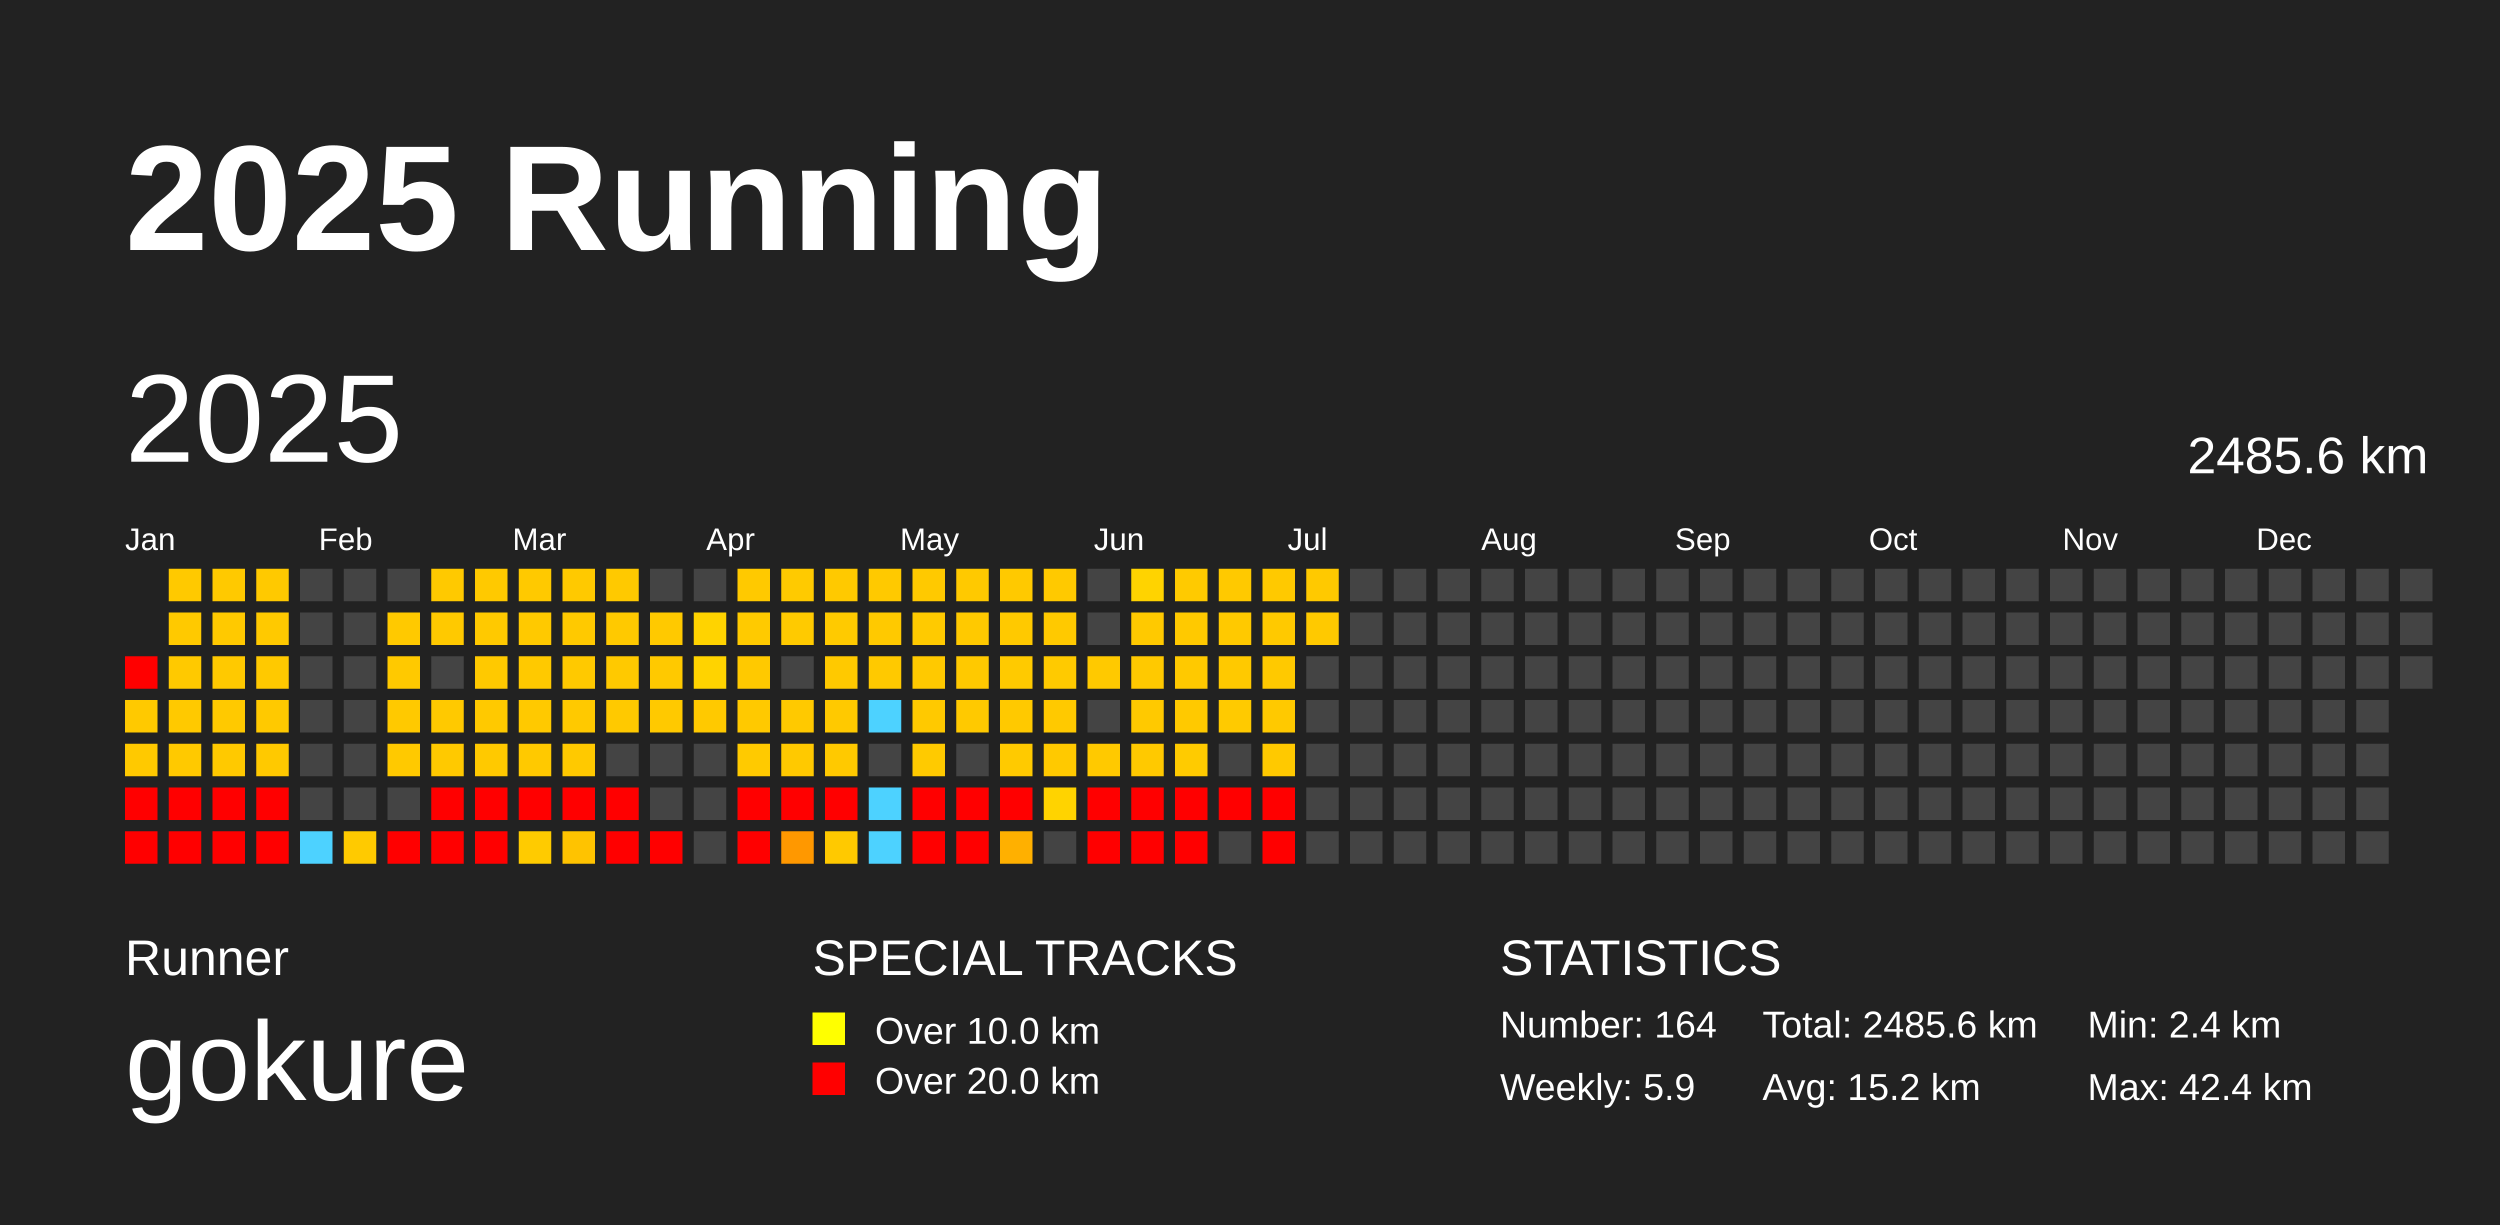
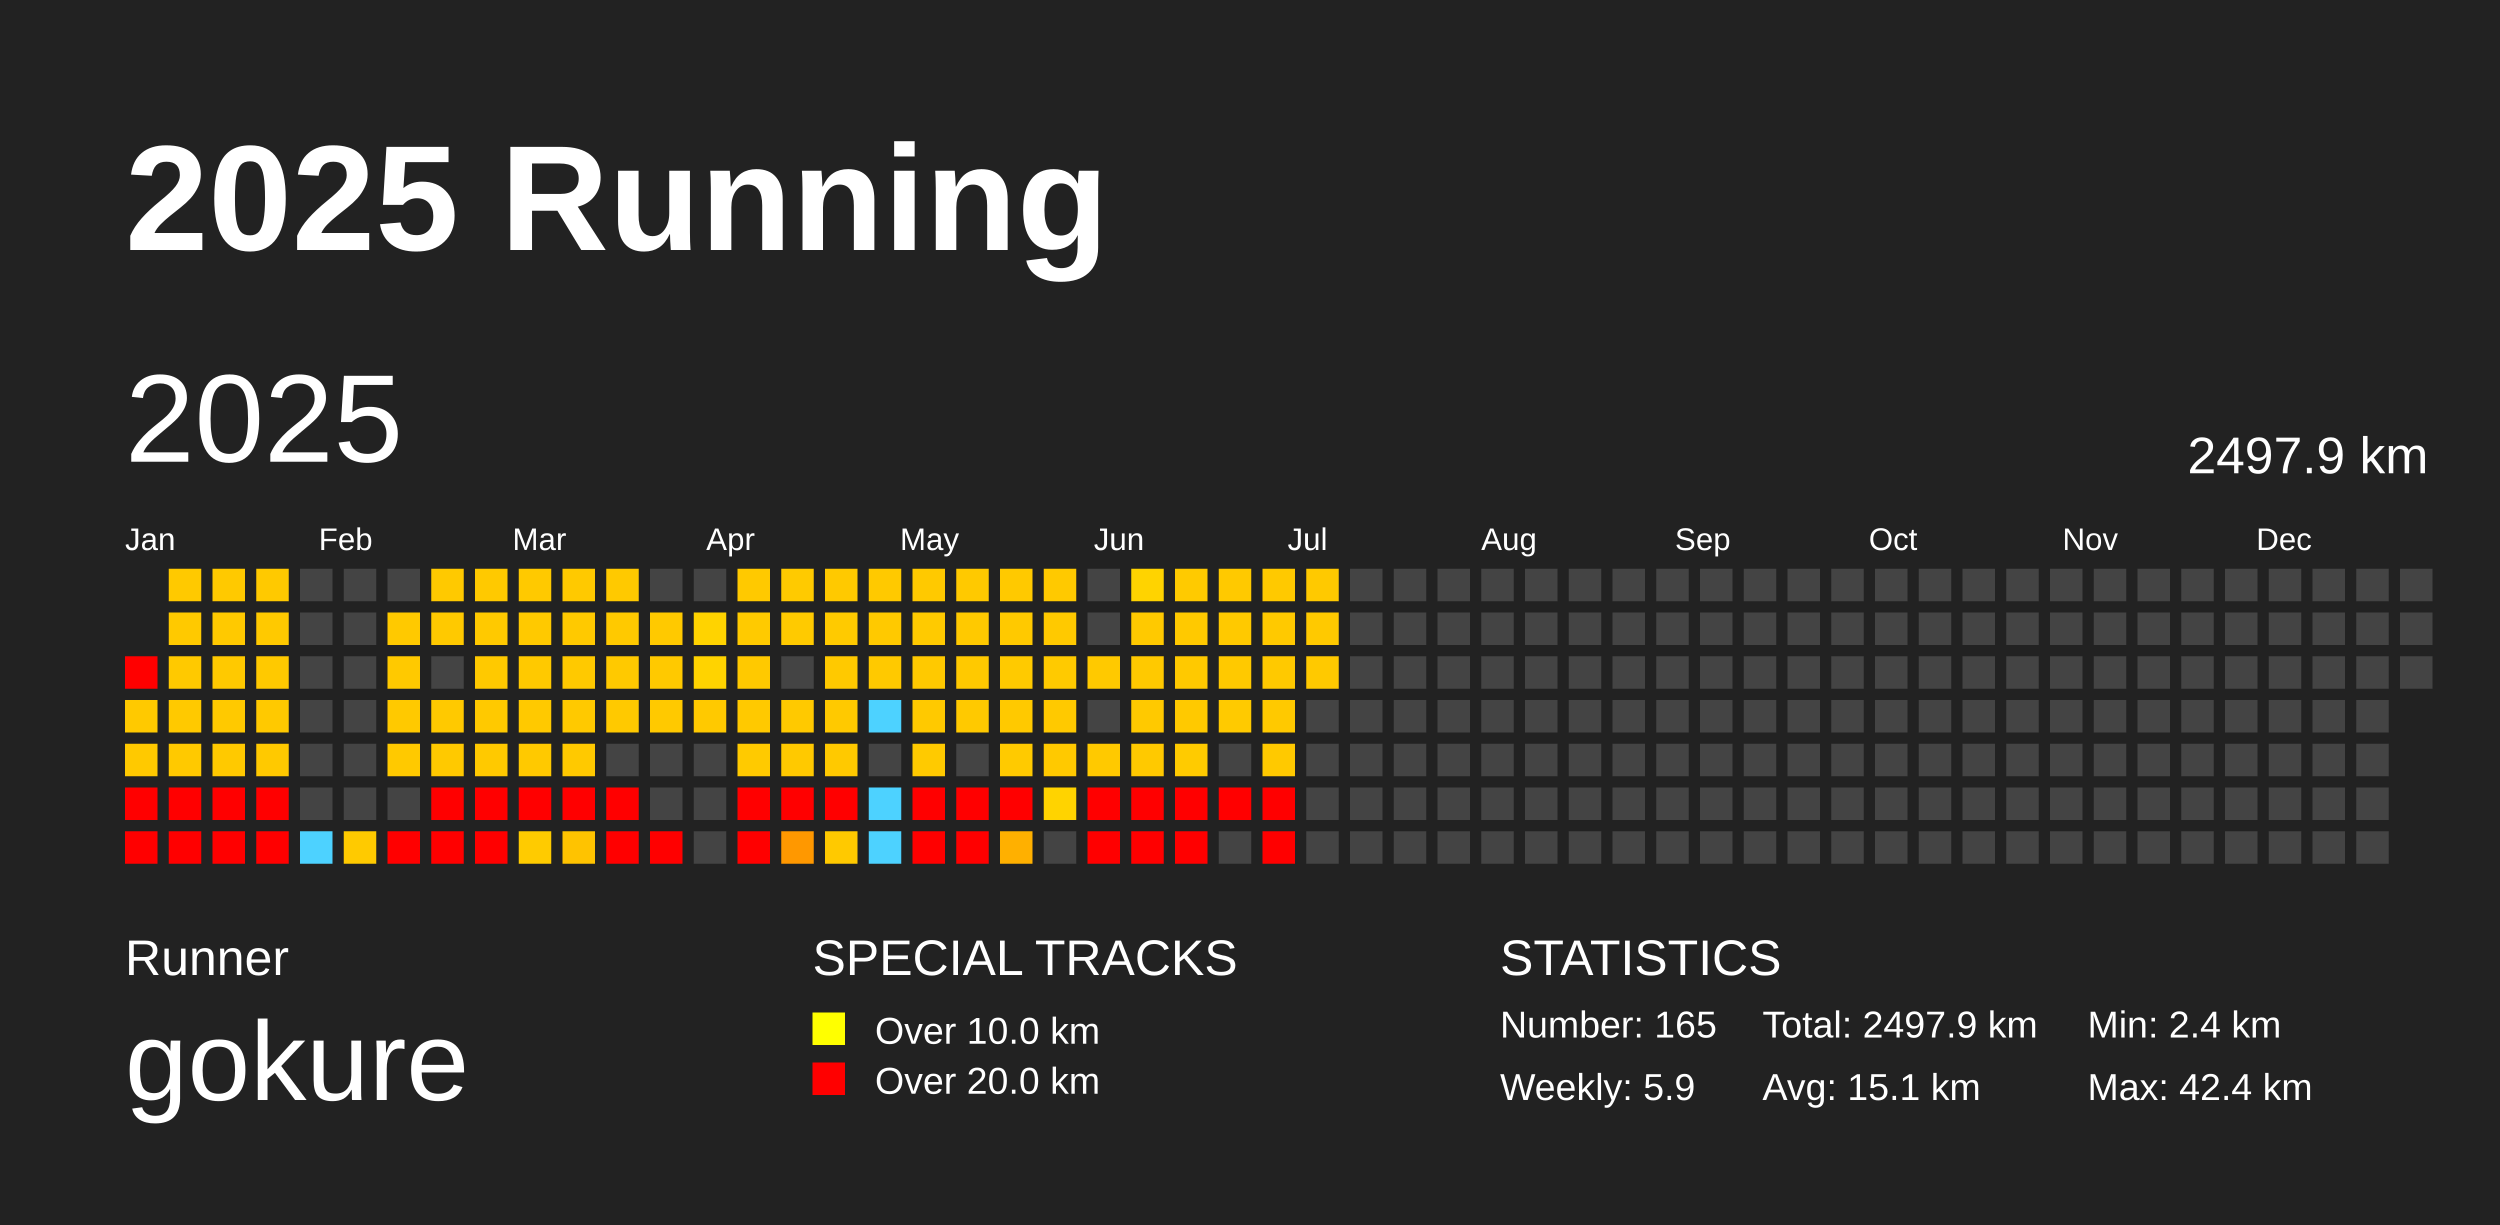
<svg xmlns="http://www.w3.org/2000/svg" baseProfile="full" height="98mm" version="1.1" viewBox="0,0,200,98" width="200mm">
  <defs />
  <rect fill="#222222" height="98" width="200" x="0" y="0" />
  <text fill="#FFFFFF" style="font-size:12px; font-family:Arial; font-weight:bold;" x="10" y="20">2025 Running</text>
  <text fill="#FFFFFF" style="font-size:4px; font-family:Arial" x="10" y="78">Runner</text>
  <text fill="#FFFFFF" style="font-size:9px; font-family:Arial" x="10" y="88">gokure</text>
  <text fill="#FFFFFF" style="font-size:4px; font-family:Arial" x="65" y="78">SPECIAL TRACKS</text>
  <rect fill="yellow" height="2.6" width="2.6" x="65" y="81" />
  <text fill="#FFFFFF" style="font-size:3px; font-family:Arial" x="70" y="83.5">Over 10.0 km</text>
  <rect fill="red" height="2.6" width="2.6" x="65" y="85" />
  <text fill="#FFFFFF" style="font-size:3px; font-family:Arial" x="70" y="87.5">Over 20.0 km</text>
  <text fill="#FFFFFF" style="font-size:4px; font-family:Arial" x="120" y="78">STATISTICS</text>
-   <text fill="#FFFFFF" style="font-size:3px; font-family:Arial" x="120" y="83">Number: 164</text>
+   <text fill="#FFFFFF" style="font-size:3px; font-family:Arial" x="120" y="83">Number: 165</text>
  <text fill="#FFFFFF" style="font-size:3px; font-family:Arial" x="120" y="88">Weekly: 5.9</text>
-   <text fill="#FFFFFF" style="font-size:3px; font-family:Arial" x="141" y="83">Total: 2485.6 km</text>
-   <text fill="#FFFFFF" style="font-size:3px; font-family:Arial" x="141" y="88">Avg: 15.2 km</text>
+   <text fill="#FFFFFF" style="font-size:3px; font-family:Arial" x="141" y="83">Total: 2497.9 km</text>
+   <text fill="#FFFFFF" style="font-size:3px; font-family:Arial" x="141" y="88">Avg: 15.1 km</text>
  <text fill="#FFFFFF" style="font-size:3px; font-family:Arial" x="167" y="83">Min: 2.4 km</text>
  <text fill="#FFFFFF" style="font-size:3px; font-family:Arial" x="167" y="88">Max: 42.4 km</text>
  <text dominant-baseline="hanging" fill="#FFFFFF" style="font-size:10.0px; font-family:Arial;" x="10" y="30">2025</text>
-   <text dominant-baseline="hanging" fill="#FFFFFF" style="font-size:4.125px; font-family:Arial;" x="175" y="35">2485.6 km</text>
+   <text dominant-baseline="hanging" fill="#FFFFFF" style="font-size:4.125px; font-family:Arial;" x="175" y="35">2497.9 km</text>
  <text fill="#FFFFFF" style="font-size:2.5px; font-family:Arial" x="10.0" y="44">Jan</text>
  <text fill="#FFFFFF" style="font-size:2.5px; font-family:Arial" x="25.5" y="44">Feb</text>
  <text fill="#FFFFFF" style="font-size:2.5px; font-family:Arial" x="41.0" y="44">Mar</text>
  <text fill="#FFFFFF" style="font-size:2.5px; font-family:Arial" x="56.5" y="44">Apr</text>
  <text fill="#FFFFFF" style="font-size:2.5px; font-family:Arial" x="72.0" y="44">May</text>
  <text fill="#FFFFFF" style="font-size:2.5px; font-family:Arial" x="87.5" y="44">Jun</text>
  <text fill="#FFFFFF" style="font-size:2.5px; font-family:Arial" x="103.0" y="44">Jul</text>
  <text fill="#FFFFFF" style="font-size:2.5px; font-family:Arial" x="118.5" y="44">Aug</text>
  <text fill="#FFFFFF" style="font-size:2.5px; font-family:Arial" x="134.0" y="44">Sep</text>
  <text fill="#FFFFFF" style="font-size:2.5px; font-family:Arial" x="149.5" y="44">Oct</text>
  <text fill="#FFFFFF" style="font-size:2.5px; font-family:Arial" x="165.0" y="44">Nov</text>
  <text fill="#FFFFFF" style="font-size:2.5px; font-family:Arial" x="180.5" y="44">Dec</text>
  <rect fill="red" height="2.6" width="2.6" x="10.0" y="52.5" />
  <rect fill="#ffc900" height="2.6" width="2.6" x="10.0" y="56.0" />
  <rect fill="#ffc900" height="2.6" width="2.6" x="10.0" y="59.5" />
  <rect fill="red" height="2.6" width="2.6" x="10.0" y="63.0" />
  <rect fill="red" height="2.6" width="2.6" x="10.0" y="66.5" />
  <rect fill="#ffc900" height="2.6" width="2.6" x="13.5" y="45.5" />
  <rect fill="#ffc900" height="2.6" width="2.6" x="13.5" y="49.0" />
  <rect fill="#ffc900" height="2.6" width="2.6" x="13.5" y="52.5" />
  <rect fill="#ffc900" height="2.6" width="2.6" x="13.5" y="56.0" />
  <rect fill="#ffc900" height="2.6" width="2.6" x="13.5" y="59.5" />
  <rect fill="red" height="2.6" width="2.6" x="13.5" y="63.0" />
  <rect fill="red" height="2.6" width="2.6" x="13.5" y="66.5" />
  <rect fill="#ffc900" height="2.6" width="2.6" x="17.0" y="45.5" />
  <rect fill="#ffc900" height="2.6" width="2.6" x="17.0" y="49.0" />
  <rect fill="#ffc900" height="2.6" width="2.6" x="17.0" y="52.5" />
  <rect fill="#ffc900" height="2.6" width="2.6" x="17.0" y="56.0" />
  <rect fill="#ffc900" height="2.6" width="2.6" x="17.0" y="59.5" />
  <rect fill="red" height="2.6" width="2.6" x="17.0" y="63.0" />
  <rect fill="red" height="2.6" width="2.6" x="17.0" y="66.5" />
  <rect fill="#ffc900" height="2.6" width="2.6" x="20.5" y="45.5" />
  <rect fill="#ffc900" height="2.6" width="2.6" x="20.5" y="49.0" />
  <rect fill="#ffc900" height="2.6" width="2.6" x="20.5" y="52.5" />
  <rect fill="#ffc900" height="2.6" width="2.6" x="20.5" y="56.0" />
  <rect fill="#ffc900" height="2.6" width="2.6" x="20.5" y="59.5" />
  <rect fill="red" height="2.6" width="2.6" x="20.5" y="63.0" />
  <rect fill="red" height="2.6" width="2.6" x="20.5" y="66.5" />
  <rect fill="#444444" height="2.6" width="2.6" x="24.0" y="45.5" />
  <rect fill="#444444" height="2.6" width="2.6" x="24.0" y="49.0" />
  <rect fill="#444444" height="2.6" width="2.6" x="24.0" y="52.5" />
  <rect fill="#444444" height="2.6" width="2.6" x="24.0" y="56.0" />
  <rect fill="#444444" height="2.6" width="2.6" x="24.0" y="59.5" />
  <rect fill="#444444" height="2.6" width="2.6" x="24.0" y="63.0" />
  <rect fill="#4dd2ff" height="2.6" width="2.6" x="24.0" y="66.5" />
  <rect fill="#444444" height="2.6" width="2.6" x="27.5" y="45.5" />
  <rect fill="#444444" height="2.6" width="2.6" x="27.5" y="49.0" />
  <rect fill="#444444" height="2.6" width="2.6" x="27.5" y="52.5" />
  <rect fill="#444444" height="2.6" width="2.6" x="27.5" y="56.0" />
  <rect fill="#444444" height="2.6" width="2.6" x="27.5" y="59.5" />
  <rect fill="#444444" height="2.6" width="2.6" x="27.5" y="63.0" />
  <rect fill="#ffca00" height="2.6" width="2.6" x="27.5" y="66.5" />
  <rect fill="#444444" height="2.6" width="2.6" x="31.0" y="45.5" />
  <rect fill="#ffc900" height="2.6" width="2.6" x="31.0" y="49.0" />
  <rect fill="#ffc900" height="2.6" width="2.6" x="31.0" y="52.5" />
  <rect fill="#ffc900" height="2.6" width="2.6" x="31.0" y="56.0" />
  <rect fill="#ffc900" height="2.6" width="2.6" x="31.0" y="59.5" />
  <rect fill="#444444" height="2.6" width="2.6" x="31.0" y="63.0" />
  <rect fill="red" height="2.6" width="2.6" x="31.0" y="66.5" />
  <rect fill="#ffc900" height="2.6" width="2.6" x="34.5" y="45.5" />
  <rect fill="#ffc900" height="2.6" width="2.6" x="34.5" y="49.0" />
  <rect fill="#444444" height="2.6" width="2.6" x="34.5" y="52.5" />
  <rect fill="#ffc900" height="2.6" width="2.6" x="34.5" y="56.0" />
  <rect fill="#ffc900" height="2.6" width="2.6" x="34.5" y="59.5" />
  <rect fill="red" height="2.6" width="2.6" x="34.5" y="63.0" />
  <rect fill="red" height="2.6" width="2.6" x="34.5" y="66.5" />
  <rect fill="#ffc900" height="2.6" width="2.6" x="38.0" y="45.5" />
  <rect fill="#ffc900" height="2.6" width="2.6" x="38.0" y="49.0" />
  <rect fill="#ffc900" height="2.6" width="2.6" x="38.0" y="52.5" />
  <rect fill="#ffc900" height="2.6" width="2.6" x="38.0" y="56.0" />
  <rect fill="#ffc900" height="2.6" width="2.6" x="38.0" y="59.5" />
  <rect fill="red" height="2.6" width="2.6" x="38.0" y="63.0" />
  <rect fill="red" height="2.6" width="2.6" x="38.0" y="66.5" />
  <rect fill="#ffc900" height="2.6" width="2.6" x="41.5" y="45.5" />
  <rect fill="#ffc900" height="2.6" width="2.6" x="41.5" y="49.0" />
  <rect fill="#ffc900" height="2.6" width="2.6" x="41.5" y="52.5" />
  <rect fill="#ffc900" height="2.6" width="2.6" x="41.5" y="56.0" />
  <rect fill="#ffc900" height="2.6" width="2.6" x="41.5" y="59.5" />
  <rect fill="red" height="2.6" width="2.6" x="41.5" y="63.0" />
  <rect fill="#ffcb00" height="2.6" width="2.6" x="41.5" y="66.5" />
  <rect fill="#ffc900" height="2.6" width="2.6" x="45.0" y="45.5" />
  <rect fill="#ffc900" height="2.6" width="2.6" x="45.0" y="49.0" />
  <rect fill="#ffc900" height="2.6" width="2.6" x="45.0" y="52.5" />
  <rect fill="#ffc900" height="2.6" width="2.6" x="45.0" y="56.0" />
  <rect fill="#ffc900" height="2.6" width="2.6" x="45.0" y="59.5" />
  <rect fill="red" height="2.6" width="2.6" x="45.0" y="63.0" />
  <rect fill="#ffc300" height="2.6" width="2.6" x="45.0" y="66.5" />
  <rect fill="#ffc900" height="2.6" width="2.6" x="48.5" y="45.5" />
  <rect fill="#ffc900" height="2.6" width="2.6" x="48.5" y="49.0" />
  <rect fill="#ffc900" height="2.6" width="2.6" x="48.5" y="52.5" />
  <rect fill="#ffc900" height="2.6" width="2.6" x="48.5" y="56.0" />
  <rect fill="#444444" height="2.6" width="2.6" x="48.5" y="59.5" />
  <rect fill="red" height="2.6" width="2.6" x="48.5" y="63.0" />
  <rect fill="red" height="2.6" width="2.6" x="48.5" y="66.5" />
  <rect fill="#444444" height="2.6" width="2.6" x="52.0" y="45.5" />
  <rect fill="#ffc900" height="2.6" width="2.6" x="52.0" y="49.0" />
  <rect fill="#ffc900" height="2.6" width="2.6" x="52.0" y="52.5" />
  <rect fill="#ffc900" height="2.6" width="2.6" x="52.0" y="56.0" />
  <rect fill="#444444" height="2.6" width="2.6" x="52.0" y="59.5" />
  <rect fill="#444444" height="2.6" width="2.6" x="52.0" y="63.0" />
  <rect fill="red" height="2.6" width="2.6" x="52.0" y="66.5" />
  <rect fill="#444444" height="2.6" width="2.6" x="55.5" y="45.5" />
  <rect fill="#ffd300" height="2.6" width="2.6" x="55.5" y="49.0" />
  <rect fill="#ffd300" height="2.6" width="2.6" x="55.5" y="52.5" />
  <rect fill="#ffc900" height="2.6" width="2.6" x="55.5" y="56.0" />
  <rect fill="#444444" height="2.6" width="2.6" x="55.5" y="59.5" />
  <rect fill="#444444" height="2.6" width="2.6" x="55.5" y="63.0" />
  <rect fill="#444444" height="2.6" width="2.6" x="55.5" y="66.5" />
  <rect fill="#ffc900" height="2.6" width="2.6" x="59.0" y="45.5" />
  <rect fill="#ffca00" height="2.6" width="2.6" x="59.0" y="49.0" />
  <rect fill="#ffc900" height="2.6" width="2.6" x="59.0" y="52.5" />
  <rect fill="#ffc900" height="2.6" width="2.6" x="59.0" y="56.0" />
  <rect fill="#ffca00" height="2.6" width="2.6" x="59.0" y="59.5" />
  <rect fill="red" height="2.6" width="2.6" x="59.0" y="63.0" />
  <rect fill="red" height="2.6" width="2.6" x="59.0" y="66.5" />
  <rect fill="#ffca00" height="2.6" width="2.6" x="62.5" y="45.5" />
  <rect fill="#ffca00" height="2.6" width="2.6" x="62.5" y="49.0" />
  <rect fill="#444444" height="2.6" width="2.6" x="62.5" y="52.5" />
  <rect fill="#ffc900" height="2.6" width="2.6" x="62.5" y="56.0" />
  <rect fill="#ffc900" height="2.6" width="2.6" x="62.5" y="59.5" />
  <rect fill="red" height="2.6" width="2.6" x="62.5" y="63.0" />
  <rect fill="#ff9800" height="2.6" width="2.6" x="62.5" y="66.5" />
  <rect fill="#ffc900" height="2.6" width="2.6" x="66.0" y="45.5" />
  <rect fill="#ffca00" height="2.6" width="2.6" x="66.0" y="49.0" />
  <rect fill="#ffc900" height="2.6" width="2.6" x="66.0" y="52.5" />
  <rect fill="#ffc900" height="2.6" width="2.6" x="66.0" y="56.0" />
  <rect fill="#ffc900" height="2.6" width="2.6" x="66.0" y="59.5" />
  <rect fill="red" height="2.6" width="2.6" x="66.0" y="63.0" />
  <rect fill="#ffc900" height="2.6" width="2.6" x="66.0" y="66.5" />
  <rect fill="#ffc900" height="2.6" width="2.6" x="69.5" y="45.5" />
  <rect fill="#ffc900" height="2.6" width="2.6" x="69.5" y="49.0" />
  <rect fill="#ffc900" height="2.6" width="2.6" x="69.5" y="52.5" />
  <rect fill="#4dd2ff" height="2.6" width="2.6" x="69.5" y="56.0" />
  <rect fill="#444444" height="2.6" width="2.6" x="69.5" y="59.5" />
  <rect fill="#4dd2ff" height="2.6" width="2.6" x="69.5" y="63.0" />
  <rect fill="#4dd2ff" height="2.6" width="2.6" x="69.5" y="66.5" />
  <rect fill="#ffc900" height="2.6" width="2.6" x="73.0" y="45.5" />
  <rect fill="#ffca00" height="2.6" width="2.6" x="73.0" y="49.0" />
  <rect fill="#ffc900" height="2.6" width="2.6" x="73.0" y="52.5" />
  <rect fill="#ffc900" height="2.6" width="2.6" x="73.0" y="56.0" />
  <rect fill="#ffca00" height="2.6" width="2.6" x="73.0" y="59.5" />
  <rect fill="red" height="2.6" width="2.6" x="73.0" y="63.0" />
  <rect fill="red" height="2.6" width="2.6" x="73.0" y="66.5" />
  <rect fill="#ffc900" height="2.6" width="2.6" x="76.5" y="45.5" />
  <rect fill="#ffc900" height="2.6" width="2.6" x="76.5" y="49.0" />
  <rect fill="#ffc900" height="2.6" width="2.6" x="76.5" y="52.5" />
  <rect fill="#ffc900" height="2.6" width="2.6" x="76.5" y="56.0" />
  <rect fill="#444444" height="2.6" width="2.6" x="76.5" y="59.5" />
  <rect fill="red" height="2.6" width="2.6" x="76.5" y="63.0" />
  <rect fill="red" height="2.6" width="2.6" x="76.5" y="66.5" />
  <rect fill="#ffc900" height="2.6" width="2.6" x="80.0" y="45.5" />
  <rect fill="#ffc900" height="2.6" width="2.6" x="80.0" y="49.0" />
  <rect fill="#ffca00" height="2.6" width="2.6" x="80.0" y="52.5" />
  <rect fill="#ffc900" height="2.6" width="2.6" x="80.0" y="56.0" />
  <rect fill="#ffca00" height="2.6" width="2.6" x="80.0" y="59.5" />
  <rect fill="red" height="2.6" width="2.6" x="80.0" y="63.0" />
  <rect fill="#ffb000" height="2.6" width="2.6" x="80.0" y="66.5" />
  <rect fill="#ffc900" height="2.6" width="2.6" x="83.5" y="45.5" />
  <rect fill="#ffc900" height="2.6" width="2.6" x="83.5" y="49.0" />
  <rect fill="#ffca00" height="2.6" width="2.6" x="83.5" y="52.5" />
  <rect fill="#ffc900" height="2.6" width="2.6" x="83.5" y="56.0" />
  <rect fill="#ffc900" height="2.6" width="2.6" x="83.5" y="59.5" />
  <rect fill="#ffd300" height="2.6" width="2.6" x="83.5" y="63.0" />
  <rect fill="#444444" height="2.6" width="2.6" x="83.5" y="66.5" />
  <rect fill="#444444" height="2.6" width="2.6" x="87.0" y="45.5" />
  <rect fill="#444444" height="2.6" width="2.6" x="87.0" y="49.0" />
  <rect fill="#ffc900" height="2.6" width="2.6" x="87.0" y="52.5" />
  <rect fill="#444444" height="2.6" width="2.6" x="87.0" y="56.0" />
  <rect fill="#ffc900" height="2.6" width="2.6" x="87.0" y="59.5" />
  <rect fill="red" height="2.6" width="2.6" x="87.0" y="63.0" />
  <rect fill="red" height="2.6" width="2.6" x="87.0" y="66.5" />
  <rect fill="#ffd300" height="2.6" width="2.6" x="90.5" y="45.5" />
  <rect fill="#ffc900" height="2.6" width="2.6" x="90.5" y="49.0" />
  <rect fill="#ffc900" height="2.6" width="2.6" x="90.5" y="52.5" />
  <rect fill="#ffc900" height="2.6" width="2.6" x="90.5" y="56.0" />
  <rect fill="#ffc900" height="2.6" width="2.6" x="90.5" y="59.5" />
  <rect fill="red" height="2.6" width="2.6" x="90.5" y="63.0" />
  <rect fill="red" height="2.6" width="2.6" x="90.5" y="66.5" />
  <rect fill="#ffca00" height="2.6" width="2.6" x="94.0" y="45.5" />
  <rect fill="#ffc900" height="2.6" width="2.6" x="94.0" y="49.0" />
  <rect fill="#ffc900" height="2.6" width="2.6" x="94.0" y="52.5" />
  <rect fill="#ffc900" height="2.6" width="2.6" x="94.0" y="56.0" />
  <rect fill="#ffcb00" height="2.6" width="2.6" x="94.0" y="59.5" />
  <rect fill="red" height="2.6" width="2.6" x="94.0" y="63.0" />
  <rect fill="red" height="2.6" width="2.6" x="94.0" y="66.5" />
  <rect fill="#ffc900" height="2.6" width="2.6" x="97.5" y="45.5" />
  <rect fill="#ffc900" height="2.6" width="2.6" x="97.5" y="49.0" />
  <rect fill="#ffc900" height="2.6" width="2.6" x="97.5" y="52.5" />
  <rect fill="#ffca00" height="2.6" width="2.6" x="97.5" y="56.0" />
  <rect fill="#444444" height="2.6" width="2.6" x="97.5" y="59.5" />
  <rect fill="red" height="2.6" width="2.6" x="97.5" y="63.0" />
  <rect fill="#444444" height="2.6" width="2.6" x="97.5" y="66.5" />
  <rect fill="#ffc900" height="2.6" width="2.6" x="101.0" y="45.5" />
  <rect fill="#ffc900" height="2.6" width="2.6" x="101.0" y="49.0" />
  <rect fill="#ffc900" height="2.6" width="2.6" x="101.0" y="52.5" />
  <rect fill="#ffc900" height="2.6" width="2.6" x="101.0" y="56.0" />
  <rect fill="#ffc900" height="2.6" width="2.6" x="101.0" y="59.5" />
  <rect fill="red" height="2.6" width="2.6" x="101.0" y="63.0" />
  <rect fill="red" height="2.6" width="2.6" x="101.0" y="66.5" />
  <rect fill="#ffc900" height="2.6" width="2.6" x="104.5" y="45.5" />
  <rect fill="#ffc900" height="2.6" width="2.6" x="104.5" y="49.0" />
-   <rect fill="#444444" height="2.6" width="2.6" x="104.5" y="52.5" />
+   <rect fill="#ffc900" height="2.6" width="2.6" x="104.5" y="52.5" />
  <rect fill="#444444" height="2.6" width="2.6" x="104.5" y="56.0" />
  <rect fill="#444444" height="2.6" width="2.6" x="104.5" y="59.5" />
  <rect fill="#444444" height="2.6" width="2.6" x="104.5" y="63.0" />
  <rect fill="#444444" height="2.6" width="2.6" x="104.5" y="66.5" />
  <rect fill="#444444" height="2.6" width="2.6" x="108.0" y="45.5" />
  <rect fill="#444444" height="2.6" width="2.6" x="108.0" y="49.0" />
  <rect fill="#444444" height="2.6" width="2.6" x="108.0" y="52.5" />
  <rect fill="#444444" height="2.6" width="2.6" x="108.0" y="56.0" />
  <rect fill="#444444" height="2.6" width="2.6" x="108.0" y="59.5" />
  <rect fill="#444444" height="2.6" width="2.6" x="108.0" y="63.0" />
  <rect fill="#444444" height="2.6" width="2.6" x="108.0" y="66.5" />
  <rect fill="#444444" height="2.6" width="2.6" x="111.5" y="45.5" />
  <rect fill="#444444" height="2.6" width="2.6" x="111.5" y="49.0" />
  <rect fill="#444444" height="2.6" width="2.6" x="111.5" y="52.5" />
  <rect fill="#444444" height="2.6" width="2.6" x="111.5" y="56.0" />
  <rect fill="#444444" height="2.6" width="2.6" x="111.5" y="59.5" />
  <rect fill="#444444" height="2.6" width="2.6" x="111.5" y="63.0" />
  <rect fill="#444444" height="2.6" width="2.6" x="111.5" y="66.5" />
  <rect fill="#444444" height="2.6" width="2.6" x="115.0" y="45.5" />
  <rect fill="#444444" height="2.6" width="2.6" x="115.0" y="49.0" />
  <rect fill="#444444" height="2.6" width="2.6" x="115.0" y="52.5" />
  <rect fill="#444444" height="2.6" width="2.6" x="115.0" y="56.0" />
  <rect fill="#444444" height="2.6" width="2.6" x="115.0" y="59.5" />
  <rect fill="#444444" height="2.6" width="2.6" x="115.0" y="63.0" />
  <rect fill="#444444" height="2.6" width="2.6" x="115.0" y="66.5" />
  <rect fill="#444444" height="2.6" width="2.6" x="118.5" y="45.5" />
  <rect fill="#444444" height="2.6" width="2.6" x="118.5" y="49.0" />
  <rect fill="#444444" height="2.6" width="2.6" x="118.5" y="52.5" />
  <rect fill="#444444" height="2.6" width="2.6" x="118.5" y="56.0" />
  <rect fill="#444444" height="2.6" width="2.6" x="118.5" y="59.5" />
  <rect fill="#444444" height="2.6" width="2.6" x="118.5" y="63.0" />
  <rect fill="#444444" height="2.6" width="2.6" x="118.5" y="66.5" />
  <rect fill="#444444" height="2.6" width="2.6" x="122.0" y="45.5" />
  <rect fill="#444444" height="2.6" width="2.6" x="122.0" y="49.0" />
  <rect fill="#444444" height="2.6" width="2.6" x="122.0" y="52.5" />
  <rect fill="#444444" height="2.6" width="2.6" x="122.0" y="56.0" />
  <rect fill="#444444" height="2.6" width="2.6" x="122.0" y="59.5" />
  <rect fill="#444444" height="2.6" width="2.6" x="122.0" y="63.0" />
  <rect fill="#444444" height="2.6" width="2.6" x="122.0" y="66.5" />
  <rect fill="#444444" height="2.6" width="2.6" x="125.5" y="45.5" />
  <rect fill="#444444" height="2.6" width="2.6" x="125.5" y="49.0" />
  <rect fill="#444444" height="2.6" width="2.6" x="125.5" y="52.5" />
  <rect fill="#444444" height="2.6" width="2.6" x="125.5" y="56.0" />
  <rect fill="#444444" height="2.6" width="2.6" x="125.5" y="59.5" />
  <rect fill="#444444" height="2.6" width="2.6" x="125.5" y="63.0" />
  <rect fill="#444444" height="2.6" width="2.6" x="125.5" y="66.5" />
  <rect fill="#444444" height="2.6" width="2.6" x="129.0" y="45.5" />
  <rect fill="#444444" height="2.6" width="2.6" x="129.0" y="49.0" />
  <rect fill="#444444" height="2.6" width="2.6" x="129.0" y="52.5" />
  <rect fill="#444444" height="2.6" width="2.6" x="129.0" y="56.0" />
  <rect fill="#444444" height="2.6" width="2.6" x="129.0" y="59.5" />
  <rect fill="#444444" height="2.6" width="2.6" x="129.0" y="63.0" />
  <rect fill="#444444" height="2.6" width="2.6" x="129.0" y="66.5" />
  <rect fill="#444444" height="2.6" width="2.6" x="132.5" y="45.5" />
  <rect fill="#444444" height="2.6" width="2.6" x="132.5" y="49.0" />
  <rect fill="#444444" height="2.6" width="2.6" x="132.5" y="52.5" />
  <rect fill="#444444" height="2.6" width="2.6" x="132.5" y="56.0" />
  <rect fill="#444444" height="2.6" width="2.6" x="132.5" y="59.5" />
  <rect fill="#444444" height="2.6" width="2.6" x="132.5" y="63.0" />
  <rect fill="#444444" height="2.6" width="2.6" x="132.5" y="66.5" />
  <rect fill="#444444" height="2.6" width="2.6" x="136.0" y="45.5" />
  <rect fill="#444444" height="2.6" width="2.6" x="136.0" y="49.0" />
  <rect fill="#444444" height="2.6" width="2.6" x="136.0" y="52.5" />
  <rect fill="#444444" height="2.6" width="2.6" x="136.0" y="56.0" />
  <rect fill="#444444" height="2.6" width="2.6" x="136.0" y="59.5" />
  <rect fill="#444444" height="2.6" width="2.6" x="136.0" y="63.0" />
  <rect fill="#444444" height="2.6" width="2.6" x="136.0" y="66.5" />
  <rect fill="#444444" height="2.6" width="2.6" x="139.5" y="45.5" />
  <rect fill="#444444" height="2.6" width="2.6" x="139.5" y="49.0" />
  <rect fill="#444444" height="2.6" width="2.6" x="139.5" y="52.5" />
  <rect fill="#444444" height="2.6" width="2.6" x="139.5" y="56.0" />
  <rect fill="#444444" height="2.6" width="2.6" x="139.5" y="59.5" />
  <rect fill="#444444" height="2.6" width="2.6" x="139.5" y="63.0" />
  <rect fill="#444444" height="2.6" width="2.6" x="139.5" y="66.5" />
  <rect fill="#444444" height="2.6" width="2.6" x="143.0" y="45.5" />
  <rect fill="#444444" height="2.6" width="2.6" x="143.0" y="49.0" />
  <rect fill="#444444" height="2.6" width="2.6" x="143.0" y="52.5" />
  <rect fill="#444444" height="2.6" width="2.6" x="143.0" y="56.0" />
  <rect fill="#444444" height="2.6" width="2.6" x="143.0" y="59.5" />
  <rect fill="#444444" height="2.6" width="2.6" x="143.0" y="63.0" />
  <rect fill="#444444" height="2.6" width="2.6" x="143.0" y="66.5" />
  <rect fill="#444444" height="2.6" width="2.6" x="146.5" y="45.5" />
  <rect fill="#444444" height="2.6" width="2.6" x="146.5" y="49.0" />
  <rect fill="#444444" height="2.6" width="2.6" x="146.5" y="52.5" />
  <rect fill="#444444" height="2.6" width="2.6" x="146.5" y="56.0" />
  <rect fill="#444444" height="2.6" width="2.6" x="146.5" y="59.5" />
  <rect fill="#444444" height="2.6" width="2.6" x="146.5" y="63.0" />
  <rect fill="#444444" height="2.6" width="2.6" x="146.5" y="66.5" />
  <rect fill="#444444" height="2.6" width="2.6" x="150.0" y="45.5" />
  <rect fill="#444444" height="2.6" width="2.6" x="150.0" y="49.0" />
  <rect fill="#444444" height="2.6" width="2.6" x="150.0" y="52.5" />
  <rect fill="#444444" height="2.6" width="2.6" x="150.0" y="56.0" />
  <rect fill="#444444" height="2.6" width="2.6" x="150.0" y="59.5" />
  <rect fill="#444444" height="2.6" width="2.6" x="150.0" y="63.0" />
  <rect fill="#444444" height="2.6" width="2.6" x="150.0" y="66.5" />
  <rect fill="#444444" height="2.6" width="2.6" x="153.5" y="45.5" />
  <rect fill="#444444" height="2.6" width="2.6" x="153.5" y="49.0" />
  <rect fill="#444444" height="2.6" width="2.6" x="153.5" y="52.5" />
  <rect fill="#444444" height="2.6" width="2.6" x="153.5" y="56.0" />
  <rect fill="#444444" height="2.6" width="2.6" x="153.5" y="59.5" />
  <rect fill="#444444" height="2.6" width="2.6" x="153.5" y="63.0" />
  <rect fill="#444444" height="2.6" width="2.6" x="153.5" y="66.5" />
  <rect fill="#444444" height="2.6" width="2.6" x="157.0" y="45.5" />
  <rect fill="#444444" height="2.6" width="2.6" x="157.0" y="49.0" />
  <rect fill="#444444" height="2.6" width="2.6" x="157.0" y="52.5" />
  <rect fill="#444444" height="2.6" width="2.6" x="157.0" y="56.0" />
  <rect fill="#444444" height="2.6" width="2.6" x="157.0" y="59.5" />
  <rect fill="#444444" height="2.6" width="2.6" x="157.0" y="63.0" />
  <rect fill="#444444" height="2.6" width="2.6" x="157.0" y="66.5" />
  <rect fill="#444444" height="2.6" width="2.6" x="160.5" y="45.5" />
  <rect fill="#444444" height="2.6" width="2.6" x="160.5" y="49.0" />
  <rect fill="#444444" height="2.6" width="2.6" x="160.5" y="52.5" />
  <rect fill="#444444" height="2.6" width="2.6" x="160.5" y="56.0" />
  <rect fill="#444444" height="2.6" width="2.6" x="160.5" y="59.5" />
  <rect fill="#444444" height="2.6" width="2.6" x="160.5" y="63.0" />
  <rect fill="#444444" height="2.6" width="2.6" x="160.5" y="66.5" />
  <rect fill="#444444" height="2.6" width="2.6" x="164.0" y="45.5" />
  <rect fill="#444444" height="2.6" width="2.6" x="164.0" y="49.0" />
  <rect fill="#444444" height="2.6" width="2.6" x="164.0" y="52.5" />
  <rect fill="#444444" height="2.6" width="2.6" x="164.0" y="56.0" />
  <rect fill="#444444" height="2.6" width="2.6" x="164.0" y="59.5" />
  <rect fill="#444444" height="2.6" width="2.6" x="164.0" y="63.0" />
  <rect fill="#444444" height="2.6" width="2.6" x="164.0" y="66.5" />
  <rect fill="#444444" height="2.6" width="2.6" x="167.5" y="45.5" />
  <rect fill="#444444" height="2.6" width="2.6" x="167.5" y="49.0" />
  <rect fill="#444444" height="2.6" width="2.6" x="167.5" y="52.5" />
  <rect fill="#444444" height="2.6" width="2.6" x="167.5" y="56.0" />
  <rect fill="#444444" height="2.6" width="2.6" x="167.5" y="59.5" />
  <rect fill="#444444" height="2.6" width="2.6" x="167.5" y="63.0" />
  <rect fill="#444444" height="2.6" width="2.6" x="167.5" y="66.5" />
  <rect fill="#444444" height="2.6" width="2.6" x="171.0" y="45.5" />
  <rect fill="#444444" height="2.6" width="2.6" x="171.0" y="49.0" />
  <rect fill="#444444" height="2.6" width="2.6" x="171.0" y="52.5" />
  <rect fill="#444444" height="2.6" width="2.6" x="171.0" y="56.0" />
  <rect fill="#444444" height="2.6" width="2.6" x="171.0" y="59.5" />
  <rect fill="#444444" height="2.6" width="2.6" x="171.0" y="63.0" />
  <rect fill="#444444" height="2.6" width="2.6" x="171.0" y="66.5" />
  <rect fill="#444444" height="2.6" width="2.6" x="174.5" y="45.5" />
  <rect fill="#444444" height="2.6" width="2.6" x="174.5" y="49.0" />
  <rect fill="#444444" height="2.6" width="2.6" x="174.5" y="52.5" />
  <rect fill="#444444" height="2.6" width="2.6" x="174.5" y="56.0" />
  <rect fill="#444444" height="2.6" width="2.6" x="174.5" y="59.5" />
  <rect fill="#444444" height="2.6" width="2.6" x="174.5" y="63.0" />
  <rect fill="#444444" height="2.6" width="2.6" x="174.5" y="66.5" />
  <rect fill="#444444" height="2.6" width="2.6" x="178.0" y="45.5" />
  <rect fill="#444444" height="2.6" width="2.6" x="178.0" y="49.0" />
  <rect fill="#444444" height="2.6" width="2.6" x="178.0" y="52.5" />
  <rect fill="#444444" height="2.6" width="2.6" x="178.0" y="56.0" />
  <rect fill="#444444" height="2.6" width="2.6" x="178.0" y="59.5" />
  <rect fill="#444444" height="2.6" width="2.6" x="178.0" y="63.0" />
  <rect fill="#444444" height="2.6" width="2.6" x="178.0" y="66.5" />
  <rect fill="#444444" height="2.6" width="2.6" x="181.5" y="45.5" />
  <rect fill="#444444" height="2.6" width="2.6" x="181.5" y="49.0" />
  <rect fill="#444444" height="2.6" width="2.6" x="181.5" y="52.5" />
  <rect fill="#444444" height="2.6" width="2.6" x="181.5" y="56.0" />
  <rect fill="#444444" height="2.6" width="2.6" x="181.5" y="59.5" />
  <rect fill="#444444" height="2.6" width="2.6" x="181.5" y="63.0" />
  <rect fill="#444444" height="2.6" width="2.6" x="181.5" y="66.5" />
  <rect fill="#444444" height="2.6" width="2.6" x="185.0" y="45.5" />
  <rect fill="#444444" height="2.6" width="2.6" x="185.0" y="49.0" />
  <rect fill="#444444" height="2.6" width="2.6" x="185.0" y="52.5" />
  <rect fill="#444444" height="2.6" width="2.6" x="185.0" y="56.0" />
  <rect fill="#444444" height="2.6" width="2.6" x="185.0" y="59.5" />
  <rect fill="#444444" height="2.6" width="2.6" x="185.0" y="63.0" />
  <rect fill="#444444" height="2.6" width="2.6" x="185.0" y="66.5" />
  <rect fill="#444444" height="2.6" width="2.6" x="188.5" y="45.5" />
  <rect fill="#444444" height="2.6" width="2.6" x="188.5" y="49.0" />
  <rect fill="#444444" height="2.6" width="2.6" x="188.5" y="52.5" />
  <rect fill="#444444" height="2.6" width="2.6" x="188.5" y="56.0" />
  <rect fill="#444444" height="2.6" width="2.6" x="188.5" y="59.5" />
  <rect fill="#444444" height="2.6" width="2.6" x="188.5" y="63.0" />
  <rect fill="#444444" height="2.6" width="2.6" x="188.5" y="66.5" />
  <rect fill="#444444" height="2.6" width="2.6" x="192.0" y="45.5" />
  <rect fill="#444444" height="2.6" width="2.6" x="192.0" y="49.0" />
  <rect fill="#444444" height="2.6" width="2.6" x="192.0" y="52.5" />
</svg>
